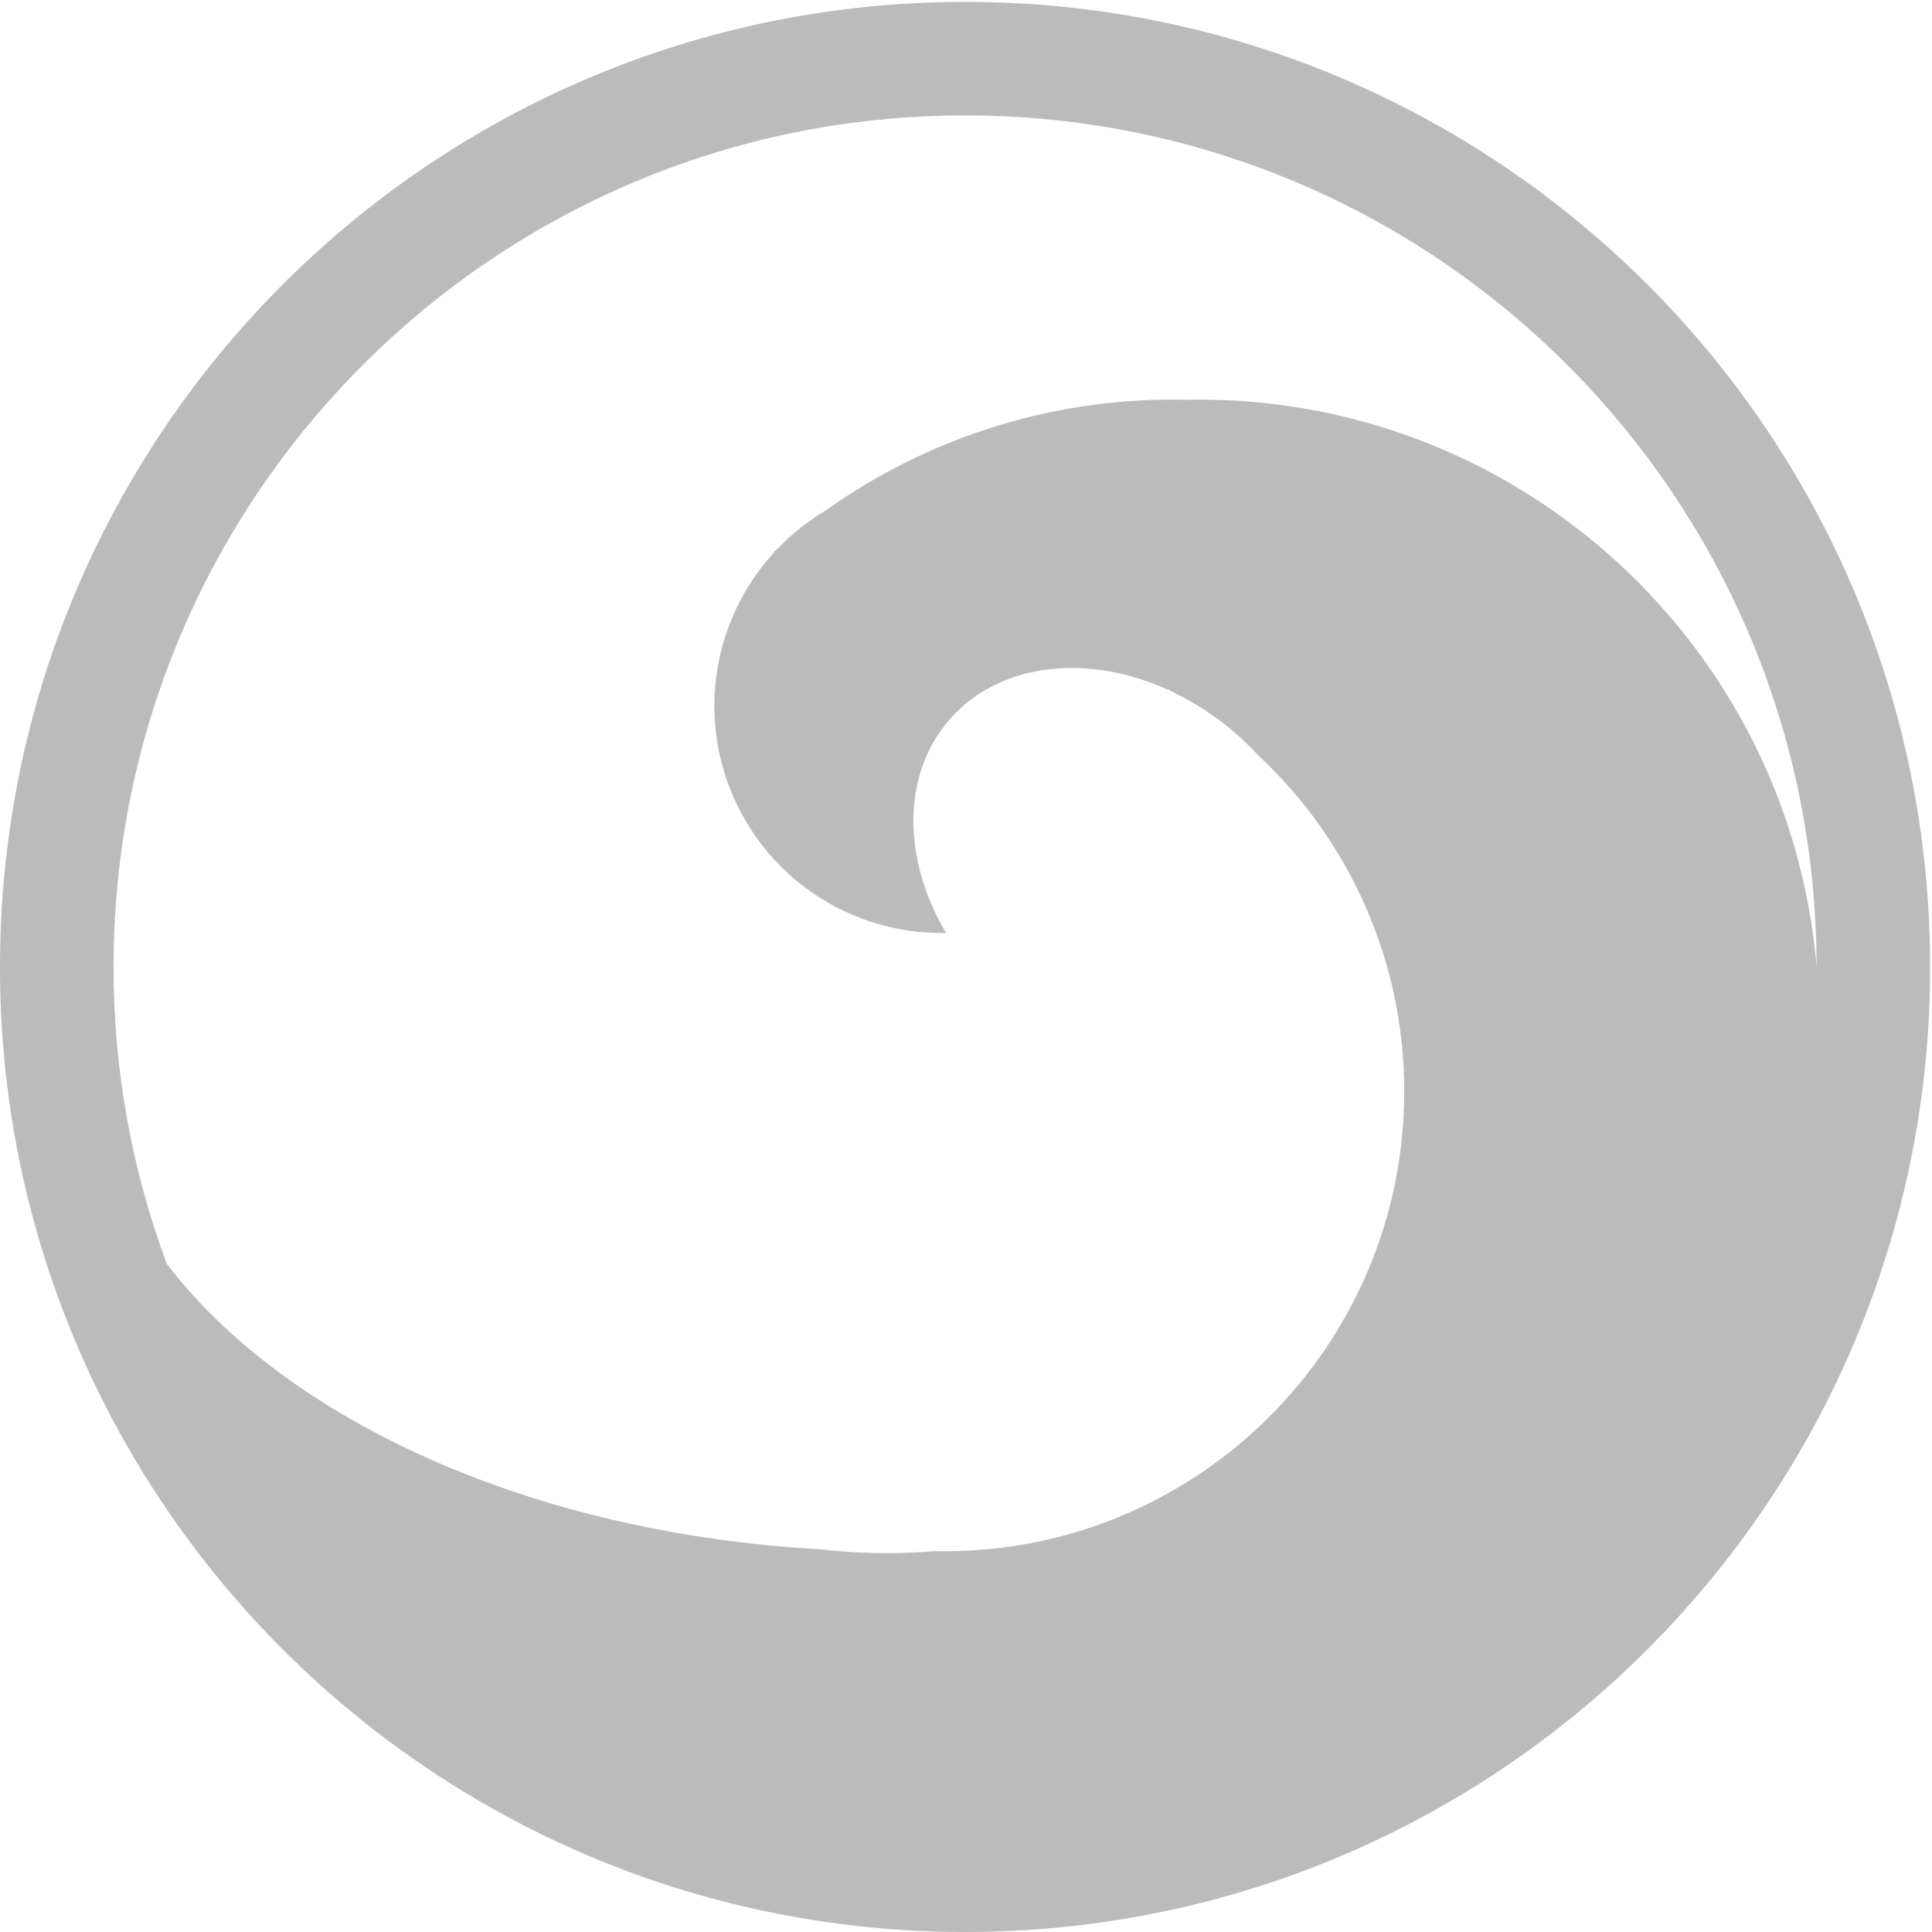
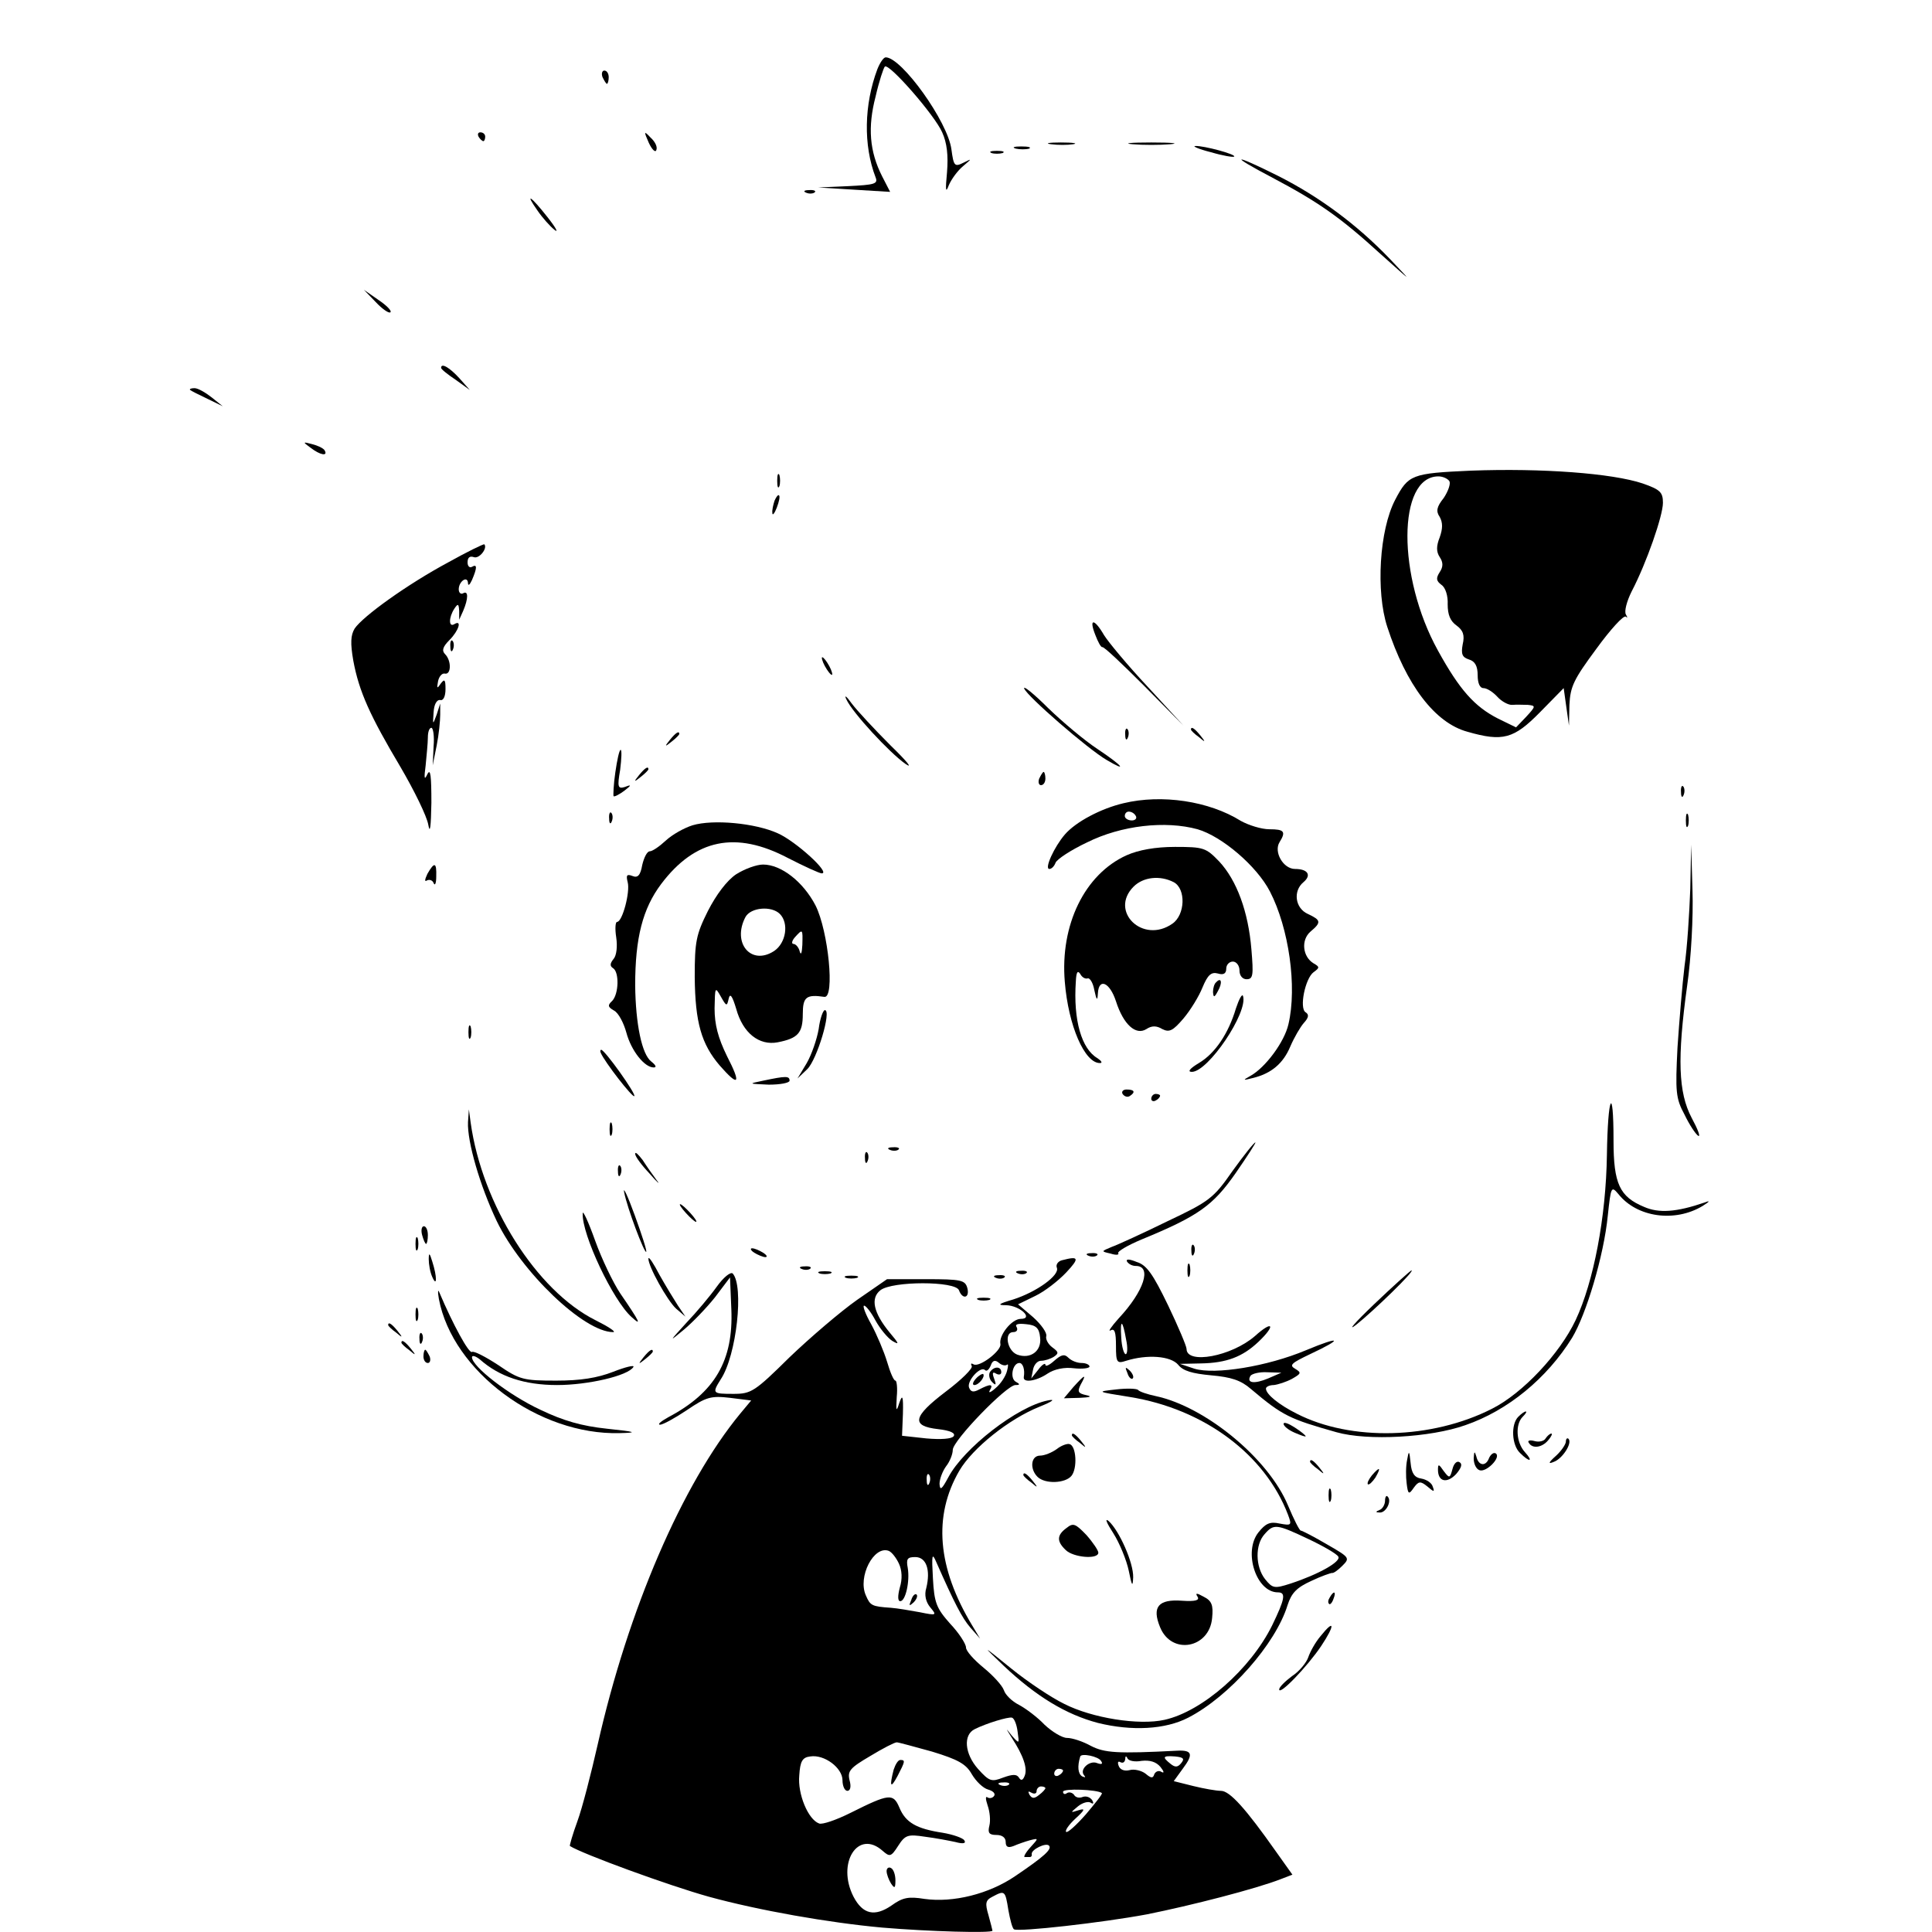
- <svg xmlns="http://www.w3.org/2000/svg" width="64" height="64" class="icon" p-id="11927" t="1575202564746" version="1.1" viewBox="0 0 1024 1024">
-   <defs>
-     <style type="text/css" />
-   </defs>
-   <path fill="#bbb" d="M967.054 745.335q-1.483 2.897-2.997 5.763c-0.307 0.579-0.62 1.156-0.929 1.734q-1.06 1.987-2.131 3.965c-0.39 0.715-0.786 1.428-1.18 2.141q-0.971 1.762-1.951 3.519c-0.429 0.764-0.863 1.525-1.299 2.286q-0.949 1.671-1.907 3.337-0.677 1.172-1.364 2.339-0.951 1.625-1.913 3.246-0.699 1.177-1.407 2.348-0.967 1.605-1.945 3.203-0.712 1.165-1.432 2.326-0.994 1.598-1.998 3.197-0.718 1.138-1.439 2.274-1.033 1.619-2.079 3.231-0.708 1.099-1.421 2.186-1.092 1.669-2.198 3.328c-0.453 0.679-0.899 1.36-1.358 2.037q-1.199 1.785-2.423 3.558c-0.4 0.584-0.799 1.173-1.199 1.755q-1.468 2.121-2.957 4.224c-0.245 0.346-0.486 0.694-0.73 1.04q-3.769 5.305-7.668 10.51c-0.311 0.415-0.626 0.825-0.938 1.238q-1.474 1.954-2.96 3.896c-0.413 0.536-0.83 1.069-1.246 1.604q-1.355 1.747-2.721 3.486c-0.459 0.581-0.921 1.159-1.383 1.738q-1.322 1.66-2.653 3.31-0.723 0.893-1.453 1.781-1.324 1.618-2.658 3.229-0.737 0.887-1.48 1.77-1.347 1.609-2.709 3.206-0.734 0.862-1.473 1.72-1.399 1.623-2.807 3.235c-0.474 0.541-0.948 1.085-1.425 1.624q-1.475 1.672-2.966 3.331c-0.44 0.49-0.877 0.98-1.318 1.468q-1.611 1.778-3.238 3.542l-1.099 1.199q-1.879 2.024-3.78 4.029c-0.206 0.216-0.408 0.435-0.613 0.65q-6.807 7.158-13.886 14.053l-0.366 0.353q-2.136 2.075-4.296 4.127c-0.28 0.266-0.562 0.529-0.843 0.799q-1.934 1.828-3.885 3.637c-0.352 0.326-0.705 0.648-1.058 0.973q-1.863 1.715-3.742 3.415-0.575 0.518-1.153 1.035-1.855 1.665-3.726 3.313l-1.172 1.027q-1.893 1.654-3.796 3.29l-1.123 0.961q-1.974 1.682-3.964 3.345c-0.331 0.276-0.66 0.553-0.992 0.828q-2.12 1.762-4.262 3.497l-0.735 0.599q-2.398 1.939-4.812 3.85l-0.227 0.181q-13.041 10.29-26.755 19.746l-0.158 0.108q-2.613 1.798-5.252 3.568l-0.471 0.314q-2.498 1.671-5.014 3.313l-0.606 0.394q-2.474 1.608-4.967 3.189l-0.621 0.393q-2.522 1.592-5.064 3.158l-0.525 0.324q-2.646 1.624-5.314 3.218l-0.292 0.175a509.962 509.962 0 0 1-53.521 27.773l-0.106 0.048q-3.023 1.346-6.064 2.654l-0.14 0.049a508.13 508.13 0 0 1-70.641 24.376 514.996 514.996 0 0 1-262.331 0 508.279 508.279 0 0 1-120.743-49.252 513.267 513.267 0 0 1-102.973-76.91l-0.042-0.04q-2.287-2.206-4.548-4.439l-0.06-0.06q-2.26-2.233-4.496-4.496l-0.042-0.042A513.614 513.614 0 0 1 72.63 775.354l-0.035-0.059q-1.641-2.734-3.249-5.495l-0.049-0.084q-1.606-2.757-3.18-5.535l-0.037-0.065q-1.586-2.802-3.139-5.626A509.193 509.193 0 0 1 0.001 512.498C0.001 230.005 229.006 0.999 511.5 0.999s511.499 229.006 511.499 511.499a509.348 509.348 0 0 1-55.945 232.836zM511.5 61.175C262.244 61.175 60.177 263.242 60.177 512.498a450.331 450.331 0 0 0 28.23 157.399c63.386 82.819 193.265 142.76 346.273 151.239a305.601 305.601 0 0 0 35.36 2.058q12.86 0 25.399-1.052 2.53 0.053 5.071 0.053c134.625 0 243.761-109.136 243.761-243.761a243.019 243.019 0 0 0-77.343-178.051A150.571 150.571 0 0 0 639.075 376.671a146.21 146.21 0 0 0-18.304-10.27c-0.578-0.328-1.144-0.674-1.724-0.999 0 0.063 0.007 0.127 0.011 0.191-49.6-22.541-102.488-11.634-124.795 28.648-16.284 29.41-12.288 67.305 7.133 100.214-0.799 0.015-1.583 0.06-2.382 0.06a120.373 120.373 0 0 1-88.813-201.635c-0.01-0.133-0.015-0.268-0.025-0.4 0.799-0.712 1.611-1.406 2.417-2.109A120.813 120.813 0 0 1 437.572 270.613 316.654 316.654 0 0 1 621.892 211.793c2.255 0 4.496 0.039 6.743 0.085 2.248-0.045 4.489-0.085 6.743-0.085 171.932 0 313.007 132.021 327.438 300.214C962.551 262.975 760.594 61.175 511.5 61.175z" p-id="11928" />
+ <svg xmlns="http://www.w3.org/2000/svg" version="1.0" width="438pt" height="438pt" viewBox="0 0 438 438" preserveAspectRatio="xMidYMid meet">
+   <g transform="translate(0,438) scale(0.1,-0.1)" fill="#000000" stroke="none">
+     <path d="M1989 4223 c-30 -80 -32 -172 -4 -245 6 -15 -2 -17 -62 -20 l-68 -3 81 -5 82 -5 -18 35 c-29 57 -33 112 -15 181 8 35 18 65 21 68 9 9 113 -110 130 -149 11 -24 14 -53 11 -90 -4 -42 -3 -49 4 -30 6 14 20 33 32 43 21 18 21 18 1 8 -20 -10 -22 -7 -27 30 -8 63 -113 209 -149 209 -5 0 -13 -12 -19 -27z" />
+     <path d="M1366 4205 c4 -8 8 -15 10 -15 2 0 4 7 4 15 0 8 -4 15 -10 15 -5 0 -7 -7 -4 -15z" />
+     <path d="M1085 4070 c3 -5 8 -10 11 -10 2 0 4 5 4 10 0 6 -5 10 -11 10 -5 0 -7 -4 -4 -10z" />
+     <path d="M1471 4056 c7 -15 15 -23 17 -16 3 7 -3 19 -13 28 -15 16 -16 15 -4 -12z" />
+     <path d="M2383 4053 c15 -2 37 -2 50 0 12 2 0 4 -28 4 -27 0 -38 -2 -22 -4z" />
+     <path d="M2568 4053 c23 -2 61 -2 85 0 23 2 4 4 -43 4 -47 0 -66 -2 -42 -4z" />
+     <path d="M2303 4043 c9 -2 23 -2 30 0 6 3 -1 5 -18 5 -16 0 -22 -2 -12 -5z" />
+     <path d="M2745 4035 c27 -8 51 -12 53 -10 5 5 -69 25 -88 24 -8 0 7 -7 35 -14z" />
+     <path d="M2248 4033 c6 -2 18 -2 25 0 6 3 1 5 -13 5 -14 0 -19 -2 -12 -5z" />
+     <path d="M2885 3977 c104 -55 154 -90 245 -173 74 -66 74 -67 20 -10 -74 77 -159 140 -252 187 -104 52 -114 49 -13 -4z" />
+     <path d="M1828 3943 c7 -3 16 -2 19 1 4 3 -2 6 -13 5 -11 0 -14 -3 -6 -6z" />
+     <path d="M1219 3902 c11 -16 28 -35 38 -43 10 -8 3 5 -16 29 -37 47 -53 58 -22 14z" />
+     <path d="M852 3695 c15 -16 30 -26 33 -23 4 3 -9 16 -27 28 l-33 23 27 -28z" />
+     <path d="M1000 3546 c0 -3 15 -15 33 -27 l32 -23 -24 27 c-22 24 -41 35 -41 23z" />
+     <path d="M431 3496 c2 -2 20 -11 39 -20 l35 -17 -25 20 c-14 11 -31 21 -39 21 -8 0 -12 -2 -10 -4z" />
+     <path d="M704 3365 c22 -17 40 -20 32 -6 -3 5 -16 11 -28 14 -22 6 -22 5 -4 -8z" />
+     <path d="M3335 3313 c-135 -6 -142 -9 -172 -66 -36 -69 -44 -208 -18 -288 43 -132 108 -218 182 -238 80 -23 105 -16 164 44 l54 55 6 -43 6 -42 1 47 c2 42 10 58 61 127 32 44 62 77 67 73 4 -4 4 -2 0 5 -4 7 2 30 13 52 34 65 71 172 71 201 0 24 -6 30 -46 44 -69 23 -228 35 -389 29z m-49 -24 c3 -6 -3 -23 -13 -38 -16 -20 -18 -30 -9 -43 7 -13 7 -26 0 -46 -8 -20 -8 -33 0 -45 8 -12 8 -22 0 -34 -9 -14 -8 -20 4 -29 9 -6 15 -25 14 -44 0 -24 6 -38 20 -48 15 -11 19 -22 14 -43 -4 -22 -1 -29 14 -34 14 -4 20 -15 20 -36 0 -18 5 -29 13 -29 8 0 22 -9 32 -20 9 -10 25 -19 34 -18 9 1 25 0 35 0 18 -2 18 -3 -4 -27 l-23 -24 -41 20 c-53 27 -87 65 -136 154 -93 168 -92 395 1 395 10 0 21 -5 25 -11z" />
+     <path d="M1762 3290 c0 -14 2 -19 5 -12 2 6 2 18 0 25 -3 6 -5 1 -5 -13z" />
+     <path d="M1756 3245 c-3 -9 -6 -22 -5 -28 0 -7 5 -1 10 12 5 13 8 26 5 28 -2 2 -6 -3 -10 -12z" />
+     <path d="M1016 3105 c-93 -50 -193 -122 -212 -150 -9 -15 -10 -33 -3 -73 13 -70 38 -125 107 -241 31 -53 60 -112 63 -131 4 -22 6 -4 7 50 0 61 -2 79 -9 65 -7 -15 -8 -10 -4 20 2 22 5 50 5 63 0 12 3 22 8 22 4 0 7 -19 5 -42 l-2 -43 9 45 c5 25 8 56 8 70 l0 25 -8 -25 c-9 -24 -9 -24 -7 5 1 18 7 29 15 28 7 -2 12 8 12 25 0 21 -2 24 -11 12 -8 -12 -9 -11 -6 5 2 11 9 19 15 18 15 -4 16 29 1 44 -8 8 -5 17 10 32 21 21 29 47 11 36 -13 -8 -13 15 0 35 8 12 10 12 11 -5 l0 -20 9 20 c12 28 12 47 0 40 -5 -3 -10 1 -10 9 0 18 20 32 21 14 0 -7 4 -4 9 7 12 28 12 37 0 30 -5 -3 -10 1 -10 10 0 11 5 15 14 12 12 -5 32 20 24 29 -2 1 -39 -17 -82 -41z" />
+     <path d="M2483 2941 c6 -16 13 -29 16 -28 4 1 46 -39 95 -88 l89 -90 -81 88 c-45 48 -89 101 -99 117 -22 38 -35 39 -20 1z" />
+     <path d="M1021 2914 c0 -11 3 -14 6 -6 3 7 2 16 -1 19 -3 4 -6 -2 -5 -13z" />
+     <path d="M1870 2870 c6 -11 13 -20 16 -20 2 0 0 9 -6 20 -6 11 -13 20 -16 20 -2 0 0 -9 6 -20z" />
+     <path d="M2322 2819 c6 -17 144 -137 187 -162 49 -29 36 -13 -21 25 -29 19 -79 61 -112 93 -32 32 -57 52 -54 44z" />
+     <path d="M1919 2794 c14 -30 97 -120 134 -146 18 -12 2 7 -34 42 -36 36 -76 79 -88 95 -12 17 -18 21 -12 9z" />
+     <path d="M2551 2714 c0 -11 3 -14 6 -6 3 7 2 16 -1 19 -3 4 -6 -2 -5 -13z" />
+     <path d="M2700 2726 c0 -2 8 -10 18 -17 15 -13 16 -12 3 4 -13 16 -21 21 -21 13z" />
+     <path d="M1519 2703 c-13 -16 -12 -17 4 -4 9 7 17 15 17 17 0 8 -8 3 -21 -13z" />
+     <path d="M1395 2629 c-4 -27 -5 -52 -4 -54 2 -2 13 4 24 12 17 13 17 15 2 9 -16 -5 -18 -1 -11 39 3 25 4 45 1 45 -3 0 -8 -23 -12 -51z" />
+     <path d="M1449 2623 c-13 -16 -12 -17 4 -4 9 7 17 15 17 17 0 8 -8 3 -21 -13z" />
+     <path d="M2356 2615 c-3 -8 -1 -15 4 -15 6 0 10 7 10 15 0 8 -2 15 -4 15 -2 0 -6 -7 -10 -15z" />
+     <path d="M3811 2584 c0 -11 3 -14 6 -6 3 7 2 16 -1 19 -3 4 -6 -2 -5 -13z" />
+     <path d="M2547 2559 c-51 -12 -108 -42 -133 -71 -24 -28 -47 -78 -35 -78 5 0 11 6 14 14 3 8 35 29 71 46 78 39 178 50 251 30 55 -16 134 -83 164 -141 43 -83 62 -216 42 -301 -9 -40 -52 -98 -86 -117 -18 -10 -18 -11 5 -5 42 10 69 33 85 71 9 21 23 45 31 54 11 12 12 19 4 24 -15 9 -1 77 18 91 14 10 14 12 0 20 -25 15 -29 53 -7 72 25 21 24 26 -6 40 -29 13 -34 52 -10 72 19 16 10 30 -19 30 -27 0 -49 39 -35 61 15 24 10 29 -23 29 -18 0 -47 9 -65 19 -72 45 -179 61 -266 40z m28 -29 c3 -5 -1 -10 -9 -10 -9 0 -16 5 -16 10 0 6 4 10 9 10 6 0 13 -4 16 -10z" />
+     <path d="M1381 2524 c0 -11 3 -14 6 -6 3 7 2 16 -1 19 -3 4 -6 -2 -5 -13z" />
+     <path d="M3822 2520 c0 -14 2 -19 5 -12 2 6 2 18 0 25 -3 6 -5 1 -5 -13z" />
+     <path d="M1570 2509 c-19 -6 -46 -21 -61 -35 -14 -13 -30 -24 -36 -24 -6 0 -13 -14 -17 -31 -4 -23 -10 -30 -22 -25 -13 5 -15 2 -11 -14 6 -22 -12 -90 -24 -90 -4 0 -5 -16 -2 -35 3 -20 1 -41 -6 -49 -8 -10 -9 -16 -1 -21 14 -9 13 -58 -2 -74 -11 -10 -10 -14 4 -22 10 -5 22 -28 28 -50 11 -41 41 -79 62 -79 7 0 5 5 -5 13 -22 16 -36 86 -37 173 0 108 17 174 59 230 77 102 169 121 287 59 37 -19 72 -35 77 -35 21 0 -59 73 -100 91 -51 23 -146 32 -193 18z" />
+     <path d="M2554 2441 c-95 -43 -151 -158 -140 -287 8 -99 45 -185 80 -184 6 0 3 5 -6 11 -36 21 -55 86 -49 174 1 21 4 26 10 17 4 -8 12 -12 17 -10 5 1 12 -10 15 -27 5 -23 7 -25 8 -7 2 36 27 25 41 -18 17 -53 45 -78 69 -63 12 8 23 8 36 0 16 -8 24 -4 48 24 16 19 35 50 43 70 12 29 20 36 35 32 13 -4 19 0 19 11 0 9 7 16 15 16 8 0 15 -9 15 -20 0 -12 7 -20 16 -20 15 0 16 9 11 68 -7 85 -33 156 -73 199 -30 31 -35 33 -100 33 -45 0 -83 -7 -110 -19z m107 -61 c28 -15 26 -74 -3 -94 -67 -47 -144 28 -88 84 22 22 60 26 91 10z" />
+     <path d="M3832 2365 c-2 -55 -7 -134 -13 -175 -5 -41 -12 -125 -16 -185 -5 -100 -4 -115 16 -152 11 -23 25 -44 31 -48 6 -3 -1 15 -15 41 -30 57 -33 134 -10 300 9 62 14 156 12 215 l-3 104 -2 -100z" />
+     <path d="M969 2399 c-6 -13 -7 -19 -1 -15 6 3 13 0 15 -6 3 -7 6 -1 6 15 1 32 -4 34 -20 6z" />
+     <path d="M1669 2398 c-21 -14 -45 -46 -64 -83 -27 -54 -30 -70 -30 -150 1 -103 15 -152 57 -201 43 -49 49 -42 16 22 -20 41 -28 71 -28 108 1 48 1 50 14 27 13 -23 14 -23 18 -5 3 13 8 7 17 -23 15 -55 52 -84 94 -76 46 9 57 21 57 64 0 39 8 45 49 39 24 -3 9 149 -20 207 -28 54 -78 93 -119 93 -15 0 -42 -10 -61 -22z m99 -90 c21 -21 14 -66 -13 -84 -52 -34 -96 18 -65 77 12 22 59 26 78 7z m51 -70 c-1 -18 -3 -25 -6 -15 -2 9 -9 17 -14 17 -5 0 -4 7 3 15 18 20 18 19 17 -17z" />
+     <path d="M2757 2153 c-4 -3 -7 -13 -7 -22 1 -13 3 -13 11 2 11 19 8 33 -4 20z" />
+     <path d="M2802 2094 c-17 -57 -47 -102 -84 -124 -20 -12 -27 -20 -16 -20 37 0 128 135 116 172 -2 6 -9 -7 -16 -28z" />
+     <path d="M1856 2047 c-4 -23 -16 -58 -27 -77 l-21 -35 22 21 c22 21 56 134 40 134 -4 0 -11 -19 -14 -43z" />
+     <path d="M1062 2040 c0 -14 2 -19 5 -12 2 6 2 18 0 25 -3 6 -5 1 -5 -13z" />
+     <path d="M1362 1993 c9 -21 72 -102 76 -98 5 4 -67 105 -75 105 -2 0 -3 -3 -1 -7z" />
+     <path d="M1730 1930 c-34 -7 -34 -7 13 -9 26 0 47 4 47 9 0 11 -8 11 -60 0z" />
+     <path d="M2545 1900 c4 -6 11 -8 16 -5 14 9 11 15 -7 15 -8 0 -12 -5 -9 -10z" />
+     <path d="M2610 1889 c0 -5 5 -7 10 -4 6 3 10 8 10 11 0 2 -4 4 -10 4 -5 0 -10 -5 -10 -11z" />
+     <path d="M3643 1762 c-2 -141 -30 -288 -71 -375 -36 -76 -120 -166 -190 -201 -136 -69 -319 -74 -442 -11 -40 20 -70 44 -70 57 0 4 8 8 18 8 9 1 28 7 41 14 21 12 22 14 7 23 -14 8 -8 13 34 33 77 36 70 42 -9 9 -88 -37 -207 -56 -253 -42 l-33 11 47 1 c59 1 95 15 131 49 40 38 33 50 -8 13 -53 -46 -155 -65 -155 -29 0 6 -19 51 -42 99 -34 70 -48 91 -71 98 -17 7 -25 7 -22 1 4 -6 12 -10 20 -10 37 0 19 -57 -39 -119 -17 -19 -25 -31 -18 -27 9 5 12 -4 12 -35 0 -38 2 -41 23 -34 48 15 101 11 118 -9 11 -14 32 -20 75 -24 45 -4 67 -11 90 -31 72 -61 88 -68 194 -98 71 -20 213 -12 292 16 96 33 185 106 242 198 32 53 72 186 81 277 7 66 8 68 24 49 42 -53 128 -65 191 -27 16 10 18 13 5 8 -64 -22 -104 -25 -138 -10 -55 23 -69 52 -69 150 0 130 -13 103 -15 -32z m-1090 -419 c4 -18 3 -33 -1 -33 -4 0 -9 17 -10 37 -3 44 3 42 11 -4z m322 -88 c-31 -13 -50 -11 -40 6 4 5 21 9 38 8 l32 -1 -30 -13z" />
+     <path d="M1061 1836 c-2 -44 27 -144 65 -224 56 -116 198 -252 264 -252 8 0 -10 12 -40 27 -134 67 -257 262 -283 448 l-4 30 -2 -29z" />
+     <path d="M1382 1820 c0 -14 2 -19 5 -12 2 6 2 18 0 25 -3 6 -5 1 -5 -13z" />
+     <path d="M2794 1725 c-43 -62 -53 -69 -148 -114 -55 -27 -112 -53 -126 -58 -24 -10 -24 -10 -2 -15 12 -4 20 -3 17 1 -2 4 22 18 53 31 129 53 162 77 213 150 27 39 47 70 45 70 -3 0 -26 -29 -52 -65z" />
+     <path d="M2018 1773 c7 -3 16 -2 19 1 4 3 -2 6 -13 5 -11 0 -14 -3 -6 -6z" />
+     <path d="M1440 1764 c0 -6 15 -26 33 -45 17 -20 25 -26 16 -15 -9 12 -23 32 -32 46 -10 13 -17 20 -17 14z" />
+     <path d="M1961 1754 c0 -11 3 -14 6 -6 3 7 2 16 -1 19 -3 4 -6 -2 -5 -13z" />
+     <path d="M1401 1724 c0 -11 3 -14 6 -6 3 7 2 16 -1 19 -3 4 -6 -2 -5 -13z" />
+     <path d="M1415 1677 c7 -36 46 -139 50 -135 2 2 -10 39 -26 83 -16 44 -27 67 -24 52z" />
+     <path d="M1555 1630 c10 -11 20 -20 23 -20 3 0 -3 9 -13 20 -10 11 -20 20 -23 20 -3 0 3 -9 13 -20z" />
+     <path d="M1321 1629 c-2 -48 69 -198 111 -235 23 -21 20 -13 -26 54 -16 24 -42 78 -57 120 -15 42 -28 70 -28 61z" />
+     <path d="M957 1580 c3 -11 7 -20 9 -20 2 0 4 9 4 20 0 11 -4 20 -9 20 -5 0 -7 -9 -4 -20z" />
+     <path d="M942 1560 c0 -14 2 -19 5 -12 2 6 2 18 0 25 -3 6 -5 1 -5 -13z" />
+     <path d="M2701 1544 c0 -11 3 -14 6 -6 3 7 2 16 -1 19 -3 4 -6 -2 -5 -13z" />
+     <path d="M1710 1540 c8 -5 20 -10 25 -10 6 0 3 5 -5 10 -8 5 -19 10 -25 10 -5 0 -3 -5 5 -10z" />
+     <path d="M972 1525 c0 -11 3 -29 8 -40 11 -25 11 1 0 35 -6 20 -8 21 -8 5z" />
+     <path d="M2468 1533 c7 -3 16 -2 19 1 4 3 -2 6 -13 5 -11 0 -14 -3 -6 -6z" />
+     <path d="M1470 1527 c-1 -17 43 -96 63 -114 l21 -18 -17 25 c-9 14 -28 45 -42 70 -13 25 -24 42 -25 37z" />
+     <path d="M2408 1523 c-9 -2 -15 -10 -12 -17 7 -17 -46 -55 -99 -72 -34 -10 -37 -13 -16 -13 32 -1 63 -31 33 -31 -20 0 -50 -37 -46 -57 3 -15 -48 -54 -61 -46 -5 3 -7 2 -4 -4 3 -5 -23 -31 -59 -58 -75 -57 -79 -78 -17 -85 27 -3 40 -9 35 -16 -4 -6 -28 -8 -62 -5 l-55 6 2 50 c1 40 -1 45 -8 25 -7 -22 -8 -20 -6 13 2 20 0 37 -3 37 -4 0 -12 19 -19 43 -7 23 -23 61 -36 85 -13 23 -20 42 -16 42 4 0 16 -15 26 -34 10 -18 27 -39 38 -46 17 -10 15 -6 -6 19 -37 45 -44 78 -21 96 27 21 170 21 178 0 8 -22 25 -18 19 5 -5 18 -14 20 -94 20 l-88 0 -68 -47 c-37 -26 -106 -85 -153 -130 -79 -78 -87 -83 -127 -83 -48 0 -49 1 -29 33 36 54 53 212 27 240 -5 4 -21 -9 -36 -30 -15 -21 -46 -58 -69 -82 -40 -44 -40 -44 -5 -15 19 16 51 49 70 73 l34 45 3 -72 c5 -116 -37 -189 -143 -245 -16 -9 -25 -16 -19 -17 7 0 34 15 61 33 44 30 55 33 98 28 l48 -6 -25 -30 c-131 -159 -254 -444 -323 -750 -15 -66 -35 -144 -46 -174 -11 -30 -18 -55 -17 -56 28 -18 225 -90 315 -115 113 -31 272 -59 393 -70 106 -9 250 -13 250 -7 0 1 -4 17 -9 35 -8 27 -7 34 9 42 28 15 29 14 36 -30 4 -22 9 -42 13 -44 12 -6 199 15 301 34 100 20 248 58 304 80 l26 10 -37 52 c-69 98 -105 138 -125 138 -10 0 -39 5 -63 11 l-44 11 21 29 c24 32 21 42 -14 40 -135 -7 -164 -5 -195 11 -18 10 -42 18 -54 18 -11 0 -34 14 -51 30 -16 17 -43 37 -58 45 -16 8 -31 23 -34 33 -4 11 -24 33 -46 51 -22 18 -40 38 -40 46 0 8 -16 33 -36 54 -31 35 -36 47 -39 103 -3 52 -2 59 7 38 42 -95 59 -128 78 -150 l22 -25 -18 30 c-79 131 -89 248 -29 351 30 51 112 117 182 145 30 12 37 18 18 14 -69 -14 -190 -108 -225 -174 -15 -28 -19 -31 -20 -15 0 11 7 29 15 40 8 10 15 27 15 37 0 21 122 147 142 147 11 0 11 2 0 8 -13 9 -6 42 9 42 8 0 13 -15 10 -32 -2 -14 29 -9 54 8 15 10 38 15 60 12 19 -2 35 0 35 4 0 4 -8 8 -18 8 -10 0 -23 5 -30 12 -9 9 -16 7 -32 -7 -11 -10 -20 -14 -20 -9 0 5 -8 0 -16 -11 l-16 -20 4 20 c2 11 10 20 18 20 8 0 21 4 29 9 12 8 11 11 -4 22 -9 7 -15 18 -13 25 2 7 -11 26 -30 43 l-34 29 39 19 c21 10 52 34 70 53 31 33 29 38 -9 28z m-50 -175 c4 -31 -22 -50 -52 -39 -23 9 -30 51 -9 51 8 0 11 5 8 11 -5 7 3 9 21 7 23 -2 30 -9 32 -30z m-75 -62 c3 3 3 -3 0 -14 -3 -12 -14 -29 -26 -39 -11 -10 -17 -12 -13 -5 9 15 1 15 -24 2 -13 -7 -19 -6 -23 4 -6 15 26 50 36 40 4 -4 9 1 13 10 4 12 10 14 19 6 6 -5 14 -7 18 -4z m-176 -268 c-3 -8 -6 -5 -6 6 -1 11 2 17 5 13 3 -3 4 -12 1 -19z m-69 -183 c7 -15 8 -35 2 -54 -5 -19 -5 -31 1 -31 12 0 22 45 17 75 -4 21 -1 25 17 25 25 0 35 -29 25 -70 -5 -16 -1 -32 9 -44 15 -18 15 -19 -24 -11 -22 4 -51 9 -65 10 -44 3 -47 5 -57 28 -19 42 18 114 52 101 7 -3 17 -16 23 -29z m269 -381 c4 -28 4 -28 -13 -9 -15 19 -15 19 0 -5 26 -40 36 -69 29 -86 -4 -10 -8 -12 -13 -4 -5 8 -14 8 -36 0 -26 -10 -31 -9 -57 20 -30 34 -34 77 -7 90 26 13 75 28 84 26 5 -1 11 -15 13 -32z m-194 -45 c59 -18 77 -28 90 -51 10 -17 26 -32 37 -35 11 -3 17 -9 14 -14 -3 -5 -10 -7 -15 -4 -5 4 -5 -3 0 -18 5 -14 7 -34 4 -46 -4 -16 -1 -21 16 -21 13 0 21 -6 21 -16 0 -11 5 -14 18 -9 9 4 26 10 37 13 20 5 20 5 1 -16 -11 -12 -16 -22 -13 -22 4 0 9 0 12 0 3 0 5 3 4 7 -1 10 32 26 39 19 8 -8 -11 -25 -76 -69 -60 -41 -141 -61 -206 -52 -37 6 -50 3 -75 -15 -38 -26 -65 -20 -86 20 -39 76 10 154 66 104 16 -14 19 -14 35 11 16 25 22 27 61 21 24 -3 55 -9 69 -12 18 -5 25 -3 20 4 -3 5 -25 13 -49 17 -59 9 -84 23 -98 57 -14 33 -23 32 -111 -12 -32 -16 -64 -27 -71 -24 -25 9 -49 67 -45 109 2 32 7 41 25 43 32 5 73 -26 73 -54 0 -13 5 -24 11 -24 7 0 9 10 5 24 -5 21 1 28 47 55 28 17 55 31 60 31 4 0 40 -10 80 -21z m383 -21 c5 -7 2 -9 -9 -5 -17 7 -41 -15 -29 -28 4 -5 2 -5 -5 -2 -9 6 -11 22 -4 45 3 8 41 0 47 -10z m92 0 c19 2 33 -2 43 -14 8 -10 9 -15 2 -11 -6 4 -13 1 -16 -5 -3 -10 -7 -10 -20 1 -9 7 -26 11 -36 8 -12 -3 -22 1 -25 10 -3 8 -1 11 4 8 6 -3 10 0 11 7 0 7 2 8 5 2 2 -6 17 -9 32 -6z m90 -5 c-8 -10 -14 -10 -24 -2 -20 16 -18 19 10 17 19 -2 22 -5 14 -15z m-268 -17 c0 -3 -4 -8 -10 -11 -5 -3 -10 -1 -10 4 0 6 5 11 10 11 6 0 10 -2 10 -4z m-123 -32 c-3 -3 -12 -4 -19 -1 -8 3 -5 6 6 6 11 1 17 -2 13 -5z m83 -8 c0 -2 -6 -9 -14 -15 -11 -9 -16 -9 -22 0 -4 8 -3 9 4 5 7 -4 12 -2 12 3 0 6 5 11 10 11 6 0 10 -2 10 -4z m128 -11 c2 -2 -15 -23 -36 -48 -22 -25 -42 -43 -45 -40 -3 3 6 16 21 30 22 20 23 24 7 19 -19 -6 -19 -6 -1 9 10 8 23 12 29 8 6 -4 7 -1 3 6 -5 7 -14 10 -22 7 -7 -3 -16 -1 -19 5 -4 5 -11 7 -16 4 -5 -4 -9 -2 -9 3 0 8 78 5 88 -3z" />
+     <path d="M2244 1269 c-3 -6 -1 -16 5 -22 9 -9 10 -7 5 7 -5 13 -4 17 4 12 7 -4 12 -2 12 3 0 14 -17 14 -26 0z" />
+     <path d="M2212 1254 c-7 -8 -8 -14 -3 -14 10 0 25 19 20 25 -2 1 -10 -3 -17 -11z" />
+     <path d="M2066 753 c-6 -14 -5 -15 5 -6 7 7 10 15 7 18 -3 3 -9 -2 -12 -12z" />
+     <path d="M2026 368 c-10 -39 -7 -44 9 -14 17 33 18 36 6 36 -5 0 -11 -10 -15 -22z" />
+     <path d="M2010 138 c0 -7 5 -20 10 -28 8 -12 10 -11 10 7 0 12 -4 25 -10 28 -5 3 -10 0 -10 -7z" />
+     <path d="M2692 1500 c0 -14 2 -19 5 -12 2 6 2 18 0 25 -3 6 -5 1 -5 -13z" />
+     <path d="M1818 1503 c7 -3 16 -2 19 1 4 3 -2 6 -13 5 -11 0 -14 -3 -6 -6z" />
+     <path d="M1858 1493 c6 -2 18 -2 25 0 6 3 1 5 -13 5 -14 0 -19 -2 -12 -5z" />
+     <path d="M2308 1493 c7 -3 16 -2 19 1 4 3 -2 6 -13 5 -11 0 -14 -3 -6 -6z" />
+     <path d="M3115 1423 c-44 -42 -62 -63 -40 -46 39 31 134 123 125 123 -3 -1 -41 -35 -85 -77z" />
+     <path d="M1918 1483 c6 -2 18 -2 25 0 6 3 1 5 -13 5 -14 0 -19 -2 -12 -5z" />
+     <path d="M2258 1483 c7 -3 16 -2 19 1 4 3 -2 6 -13 5 -11 0 -14 -3 -6 -6z" />
+     <path d="M995 1435 c31 -164 226 -309 410 -304 42 1 38 3 -29 10 -57 6 -99 18 -151 43 -71 33 -155 98 -155 119 0 5 8 3 18 -5 44 -39 101 -58 175 -58 70 0 161 21 173 41 3 5 -18 0 -46 -11 -36 -14 -74 -20 -129 -20 -74 0 -83 2 -131 35 -29 19 -56 33 -60 30 -7 -4 -43 62 -74 135 -3 8 -4 2 -1 -15z" />
+     <path d="M2218 1433 c6 -2 18 -2 25 0 6 3 1 5 -13 5 -14 0 -19 -2 -12 -5z" />
+     <path d="M942 1400 c0 -14 2 -19 5 -12 2 6 2 18 0 25 -3 6 -5 1 -5 -13z" />
+     <path d="M880 1376 c0 -2 8 -10 18 -17 15 -13 16 -12 3 4 -13 16 -21 21 -21 13z" />
+     <path d="M951 1344 c0 -11 3 -14 6 -6 3 7 2 16 -1 19 -3 4 -6 -2 -5 -13z" />
+     <path d="M910 1336 c0 -2 8 -10 18 -17 15 -13 16 -12 3 4 -13 16 -21 21 -21 13z" />
+     <path d="M960 1305 c0 -8 4 -15 10 -15 5 0 7 7 4 15 -4 8 -8 15 -10 15 -2 0 -4 -7 -4 -15z" />
+     <path d="M1459 1303 c-13 -16 -12 -17 4 -4 9 7 17 15 17 17 0 8 -8 3 -21 -13z" />
+     <path d="M2556 1267 c3 -10 9 -15 12 -12 3 3 0 11 -7 18 -10 9 -11 8 -5 -6z" />
+     <path d="M2433 1235 l-21 -25 36 1 c23 1 29 3 15 6 -19 4 -21 8 -13 24 14 25 10 24 -17 -6z" />
+     <path d="M2530 1230 c-45 -5 -44 -5 31 -17 168 -27 307 -130 359 -267 9 -24 8 -25 -19 -20 -22 5 -32 0 -48 -20 -35 -44 -5 -136 44 -136 19 0 16 -15 -13 -75 -49 -99 -158 -195 -244 -214 -58 -13 -164 4 -227 36 -29 14 -83 50 -120 80 -68 55 -68 55 -18 7 74 -70 142 -111 214 -130 77 -19 153 -15 205 12 93 48 198 167 225 255 9 28 21 40 54 55 23 11 44 18 47 18 3 -1 13 6 23 16 18 18 17 19 -35 49 -29 17 -56 31 -59 31 -3 0 -16 26 -29 57 -44 106 -187 224 -300 248 -19 4 -37 10 -40 14 -3 3 -25 4 -50 1z m436 -339 c34 -16 65 -34 68 -40 7 -11 -44 -40 -108 -61 -37 -12 -41 -11 -58 10 -22 28 -23 78 -1 102 21 24 27 23 99 -11z" />
+     <path d="M3442 1168 c-17 -17 -15 -64 4 -82 22 -22 31 -20 11 2 -20 22 -22 63 -5 80 7 7 10 12 7 12 -3 0 -10 -5 -17 -12z" />
+     <path d="M2910 1152 c0 -5 11 -14 25 -20 14 -6 25 -10 25 -8 0 2 -11 11 -25 20 -14 9 -25 13 -25 8z" />
+     <path d="M2430 1126 c0 -2 8 -10 18 -17 15 -13 16 -12 3 4 -13 16 -21 21 -21 13z" />
+     <path d="M3504 1119 c-3 -6 -15 -9 -25 -6 -11 3 -17 1 -13 -4 8 -14 30 -11 44 6 7 8 10 15 7 15 -3 0 -9 -5 -13 -11z" />
+     <path d="M3550 1112 c0 -6 -10 -21 -22 -32 -18 -16 -19 -20 -5 -14 19 7 42 42 33 52 -3 3 -6 0 -6 -6z" />
+     <path d="M2396 1095 c-11 -8 -28 -15 -38 -15 -21 0 -24 -30 -6 -48 17 -17 63 -15 77 2 14 17 11 68 -4 72 -5 2 -19 -3 -29 -11z" />
+     <path d="M3190 1070 c-3 -14 -3 -38 -1 -53 3 -25 5 -26 16 -10 11 15 15 16 31 3 15 -13 17 -13 12 0 -2 8 -14 16 -26 18 -15 2 -22 12 -24 35 -3 29 -4 30 -8 7z" />
+     <path d="M3341 1074 c0 -12 5 -24 13 -27 15 -6 50 29 37 38 -5 3 -11 -2 -15 -10 -7 -20 -24 -19 -29 3 -4 13 -5 12 -6 -4z" />
+     <path d="M2970 1066 c0 -2 8 -10 18 -17 15 -13 16 -12 3 4 -13 16 -21 21 -21 13z" />
+     <path d="M3293 1050 c-6 -22 -7 -22 -20 -5 -11 16 -13 17 -13 3 0 -27 20 -32 41 -10 12 14 15 23 8 27 -6 4 -13 -3 -16 -15z" />
+     <path d="M3110 1035 c-7 -9 -11 -17 -9 -20 3 -2 10 5 17 15 14 24 10 26 -8 5z" />
+     <path d="M2320 1036 c0 -2 8 -10 18 -17 15 -13 16 -12 3 4 -13 16 -21 21 -21 13z" />
+     <path d="M3012 990 c0 -14 2 -19 5 -12 2 6 2 18 0 25 -3 6 -5 1 -5 -13z" />
+     <path d="M3140 978 c0 -9 -6 -19 -12 -21 -10 -4 -10 -6 0 -6 14 -1 28 26 18 36 -3 4 -6 -1 -6 -9z" />
+     <path d="M2524 904 c14 -22 30 -61 35 -85 7 -35 9 -38 10 -15 1 33 -32 107 -56 128 -9 7 -4 -5 11 -28z" />
+     <path d="M2418 916 c-22 -16 -23 -30 -2 -50 17 -17 74 -22 74 -6 0 5 -12 23 -27 40 -25 26 -30 28 -45 16z" />
+     <path d="M2715 760 c5 -8 -5 -11 -35 -9 -54 4 -69 -14 -50 -60 26 -64 112 -48 118 21 3 29 -1 39 -19 48 -16 9 -20 9 -14 0z" />
+     <path d="M3015 759 c-4 -6 -5 -12 -2 -15 2 -3 7 2 10 11 7 17 1 20 -8 4z" />
+     <path d="M2994 671 c-12 -14 -24 -36 -28 -48 -4 -12 -20 -32 -37 -43 -16 -12 -29 -25 -29 -30 0 -15 64 52 95 98 32 48 31 63 -1 23z" />
+   </g>
</svg>
